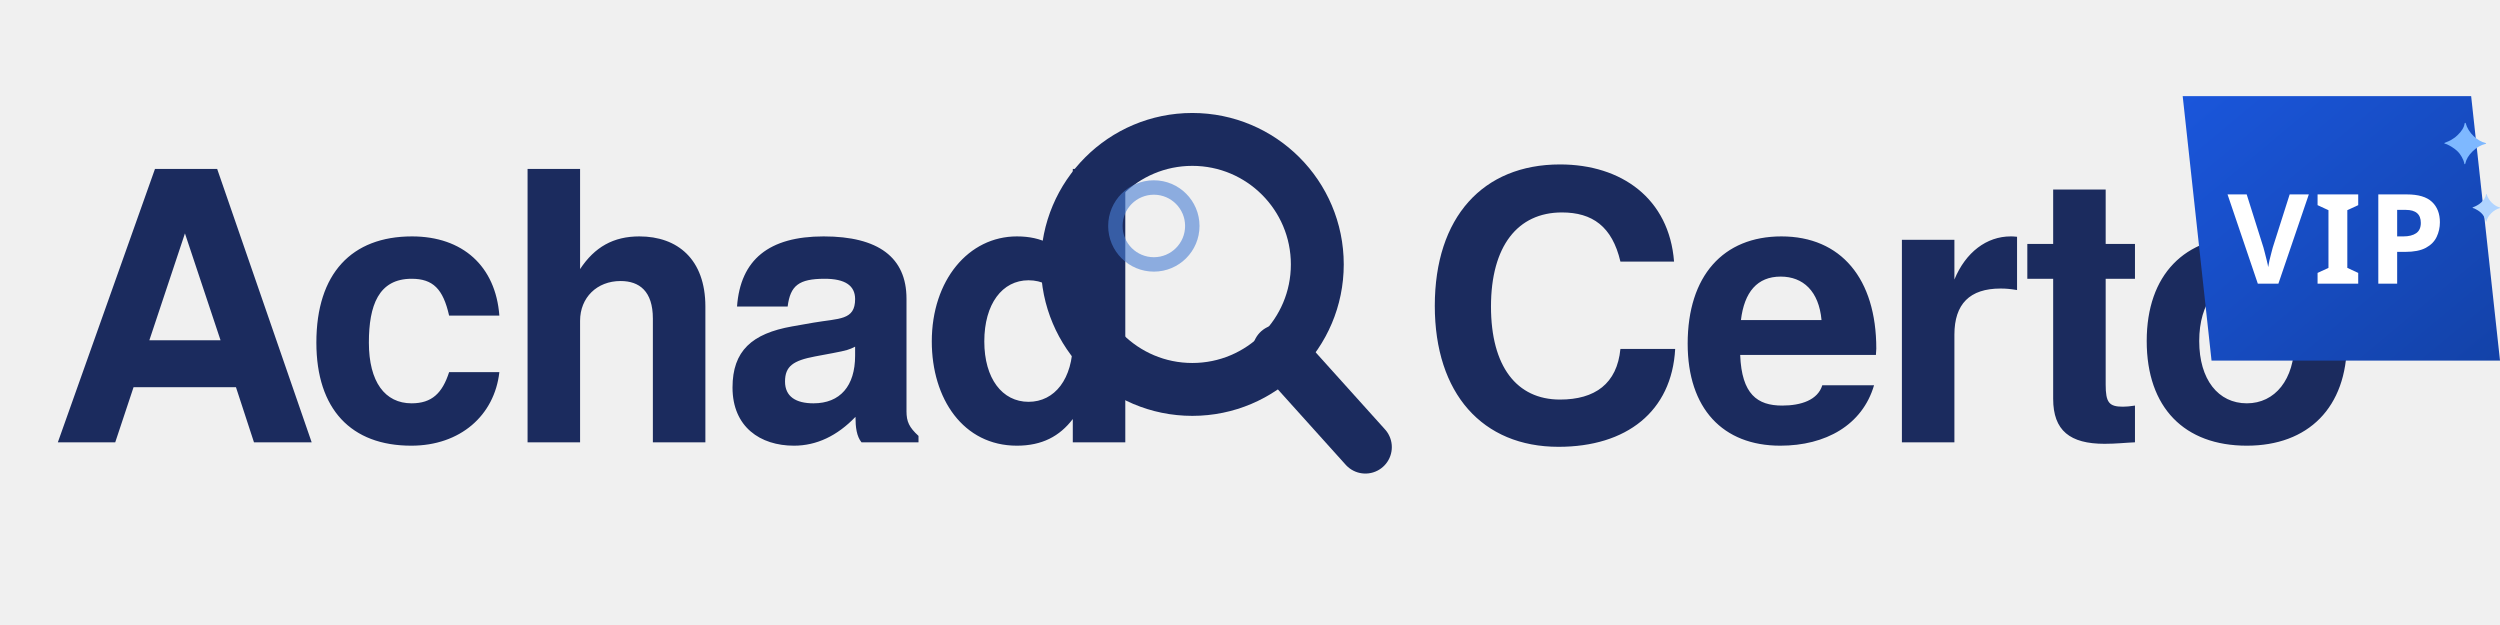
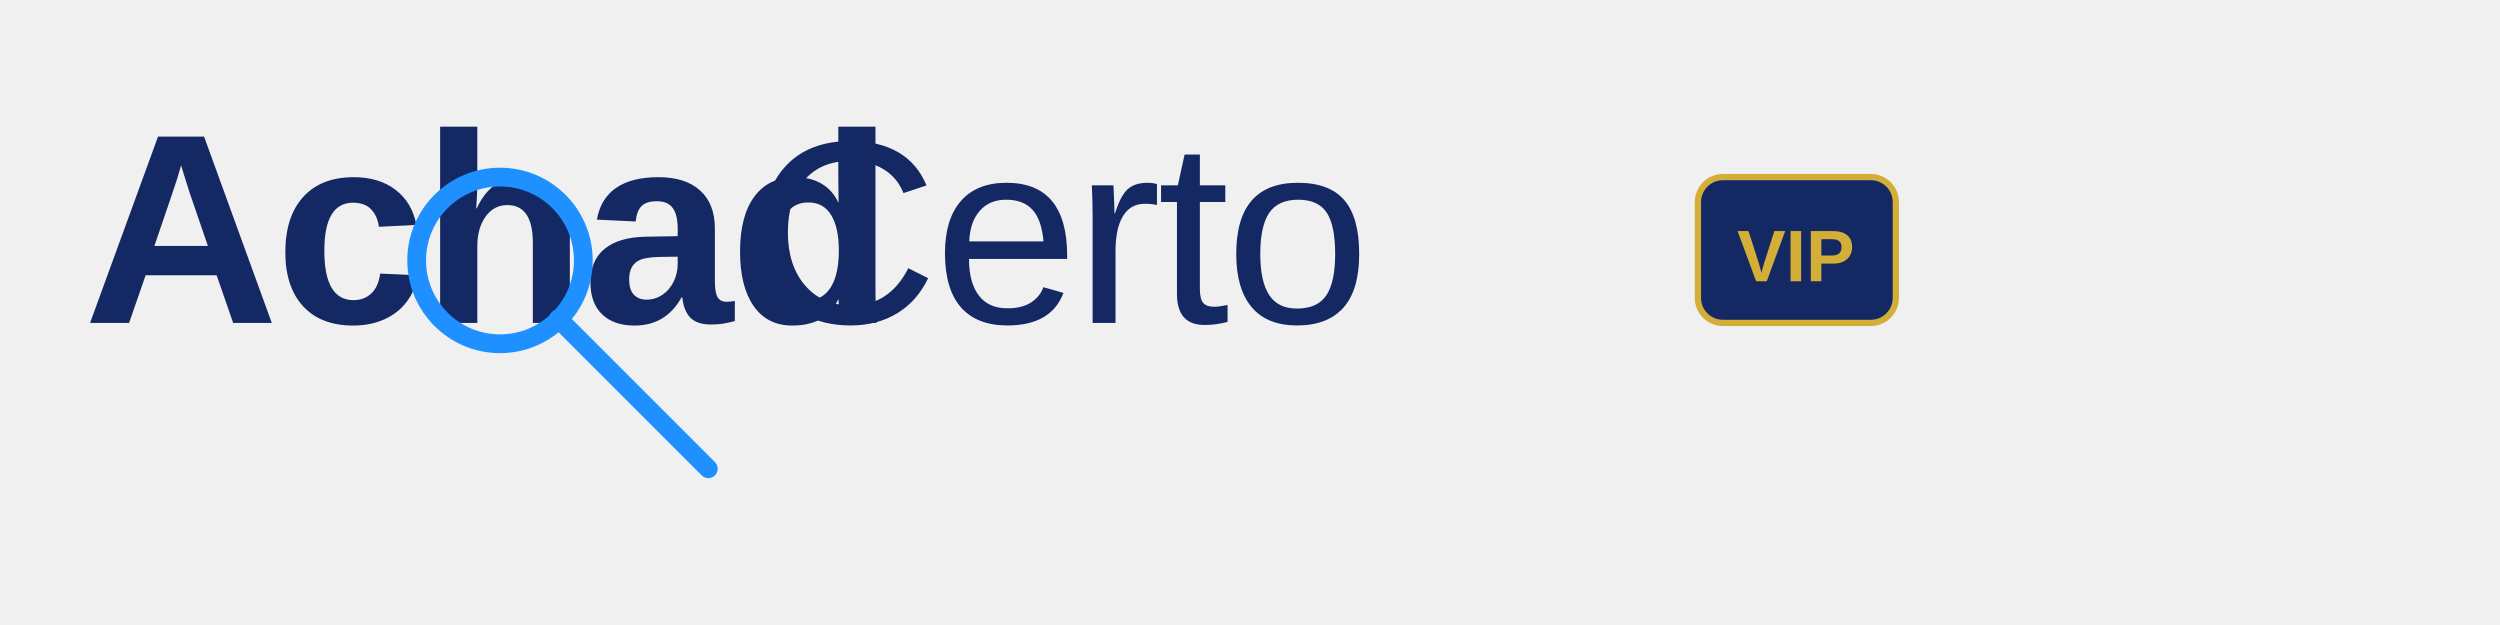
- <svg xmlns="http://www.w3.org/2000/svg" viewBox="0 0 520 130" width="520" height="130">
-   <defs>
-     <linearGradient id="vipGrad" x1="0%" y1="0%" x2="100%" y2="100%">
-       <stop offset="0%" style="stop-color:#1A56DB;stop-opacity:1" />
-       <stop offset="100%" style="stop-color:#1342A8;stop-opacity:1" />
-     </linearGradient>
-   </defs>
-   <text x="10" y="92" font-family="'Arial Black', 'Helvetica Neue', sans-serif" font-size="78" font-weight="900" fill="#1B2B5E" letter-spacing="-2">Achad</text>
-   <g transform="translate(248, 55)">
-     <circle cx="0" cy="0" r="26" fill="none" stroke="#1B2B5E" stroke-width="11" />
-     <line x1="18" y1="18" x2="36" y2="38" stroke="#1B2B5E" stroke-width="11" stroke-linecap="round" />
-     <circle cx="-8" cy="-8" r="8" fill="none" stroke="#4A7FD4" stroke-width="3" opacity="0.6" />
-   </g>
-   <text x="295" y="92" font-family="'Arial Black', 'Helvetica Neue', sans-serif" font-size="78" font-weight="900" fill="#1B2B5E" letter-spacing="-2">Certo</text>
-   <g transform="translate(462, 20)">
-     <polygon points="-8,0 52,0 58,55 -2,55" fill="url(#vipGrad)" />
-     <text x="24" y="39" font-family="'Arial Black', sans-serif" font-size="26" font-weight="900" fill="white" text-anchor="middle" letter-spacing="1">VIP</text>
-     <text x="46" y="14" font-size="12" fill="#7EB8FF">✦</text>
-     <text x="52" y="26" font-size="8" fill="#B0D4FF">✦</text>
-   </g>
+ <svg xmlns="http://www.w3.org/2000/svg" viewBox="0 0 1200 300" width="1200" height="300">
+   <rect width="1200" height="300" fill="white" opacity="0" />
+   <text x="40" y="155" font-family="Arial, sans-serif" font-size="130" font-weight="bold" fill="#142864" letter-spacing="-2">
+     Achad
+   </text>
+   <circle cx="240" cy="125" r="40" fill="none" stroke="#1F90FF" stroke-width="9" />
+   <line x1="268" y1="153" x2="340" y2="225" stroke="#1F90FF" stroke-width="9" stroke-linecap="round" />
+   <text x="360" y="155" font-family="Arial, sans-serif" font-size="125" font-weight="normal" fill="#142864" letter-spacing="-2">
+     Certo
+   </text>
+   <rect x="815" y="85" width="95" height="70" rx="12" ry="12" fill="#142864" stroke="#D4AF37" stroke-width="3" />
+   <text x="862" y="135" font-family="Arial, sans-serif" font-size="35" font-weight="bold" fill="#D4AF37" text-anchor="middle">
+     VIP
+   </text>
</svg>
